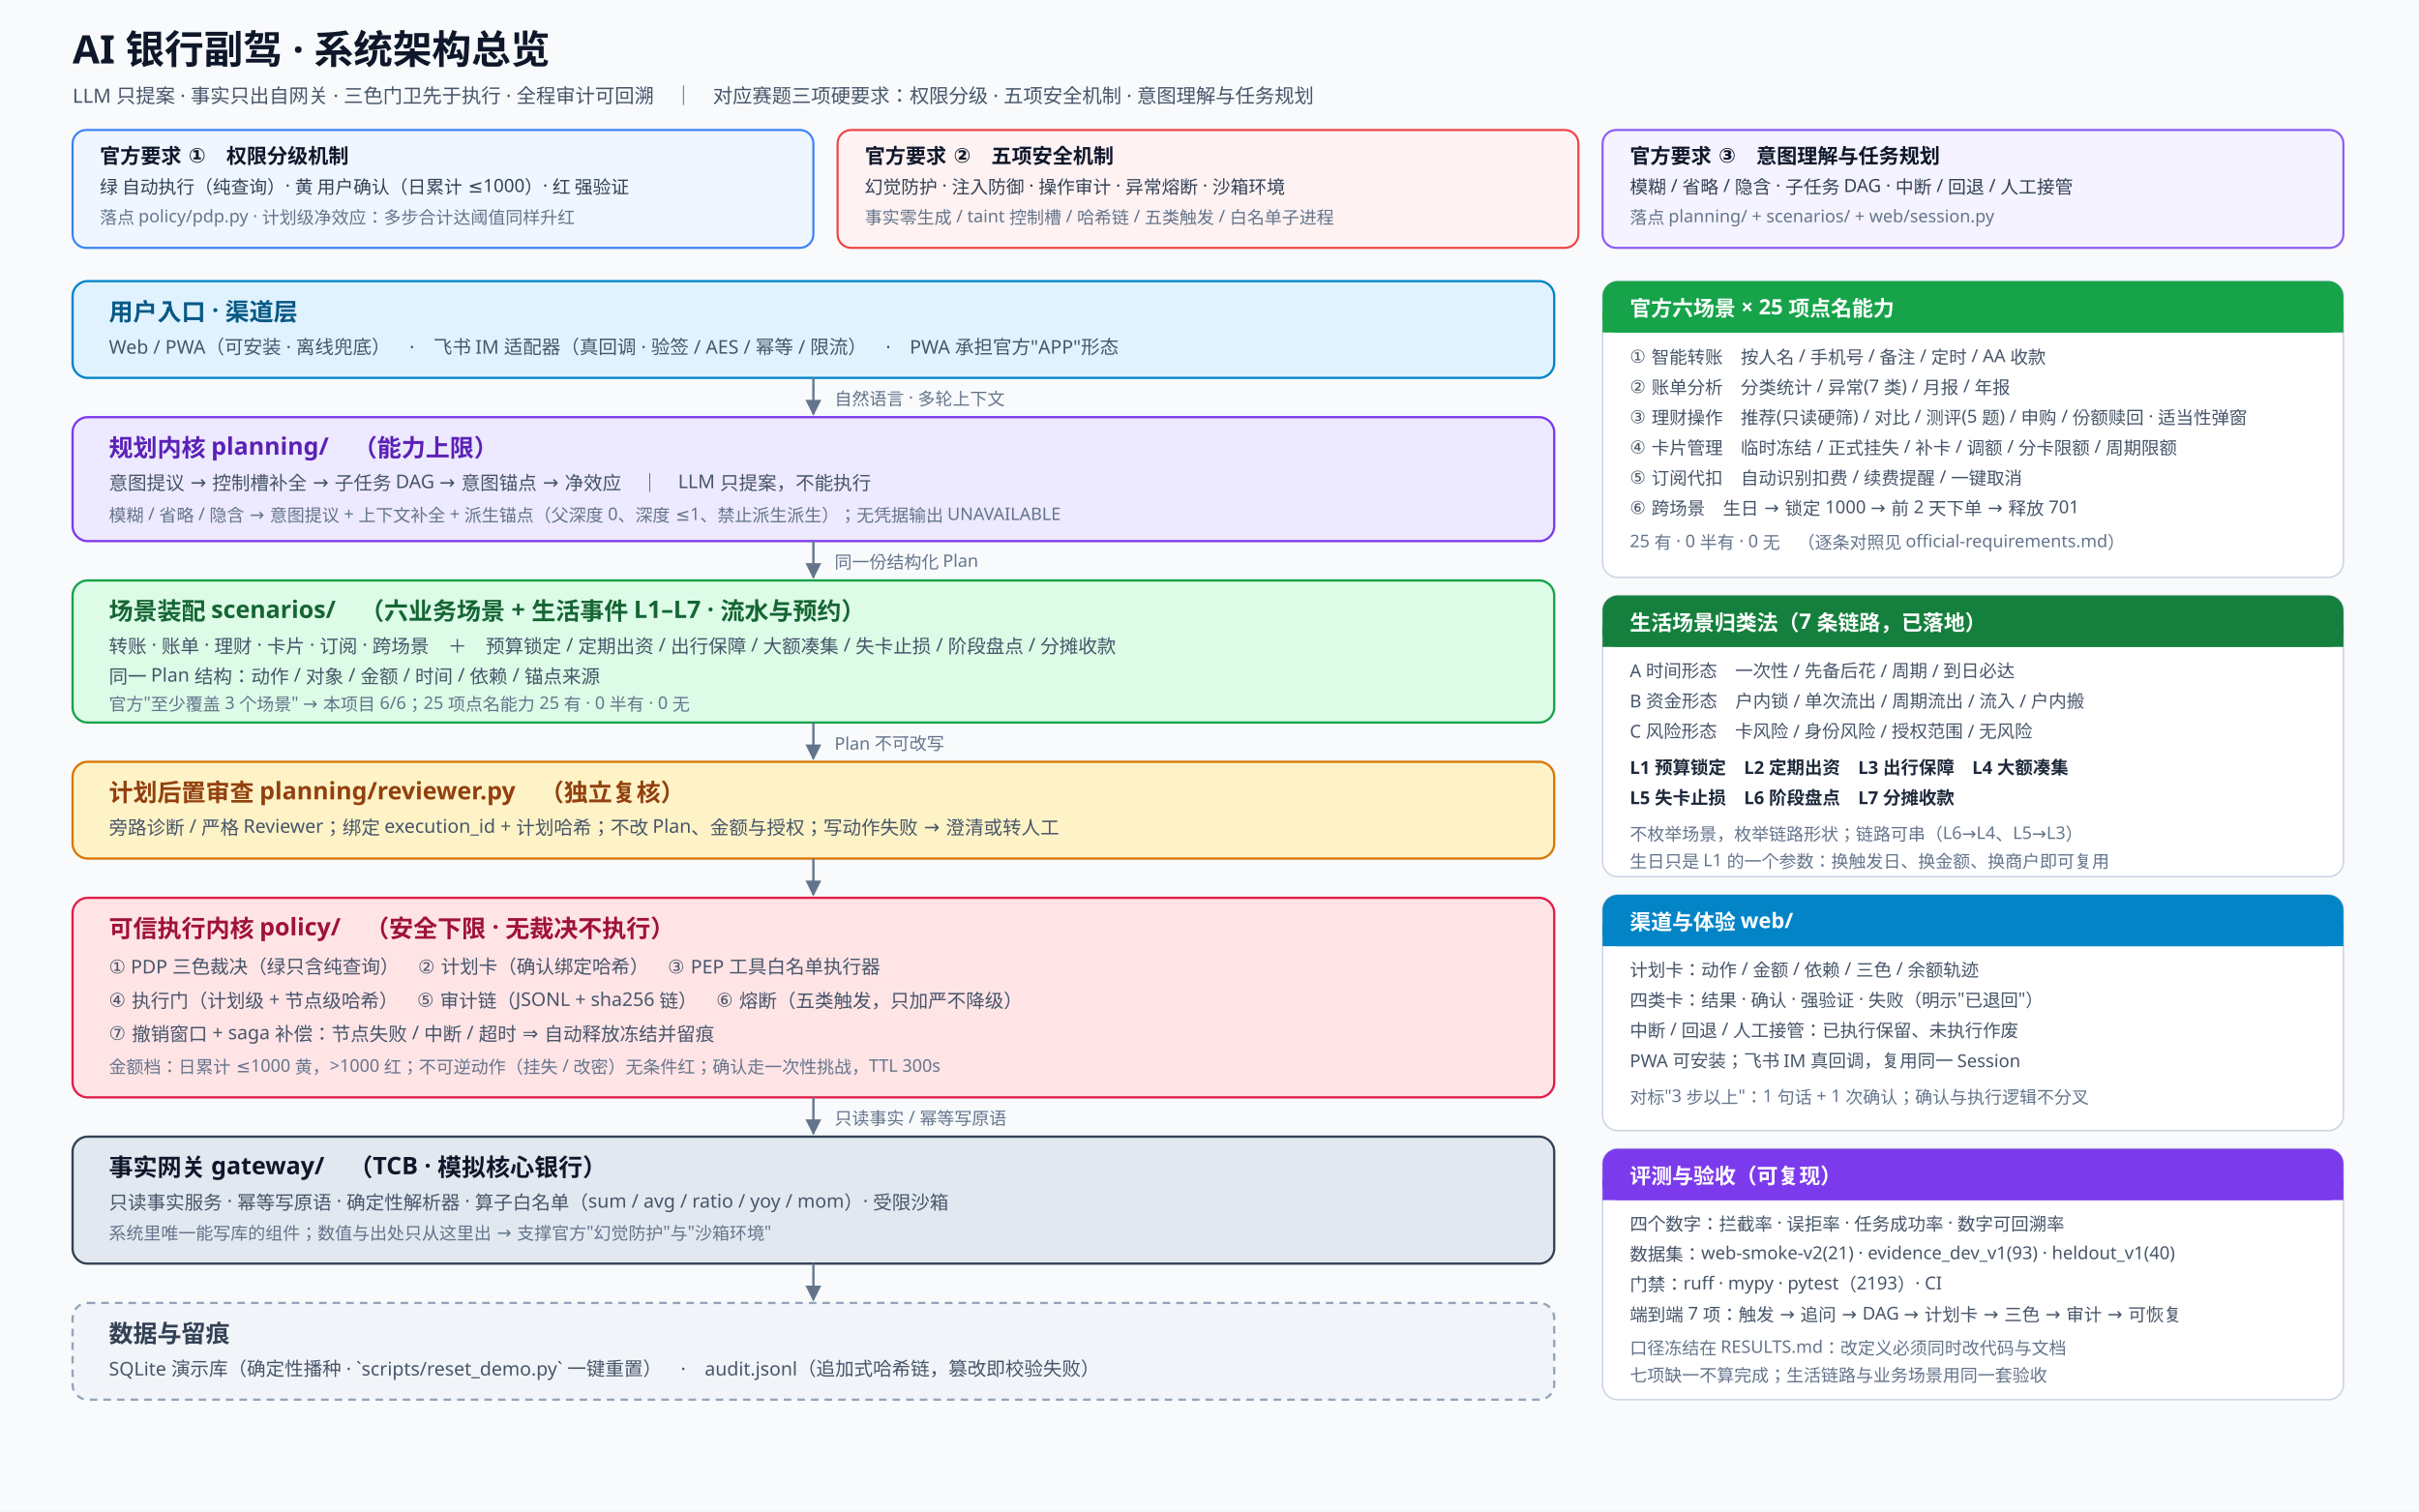
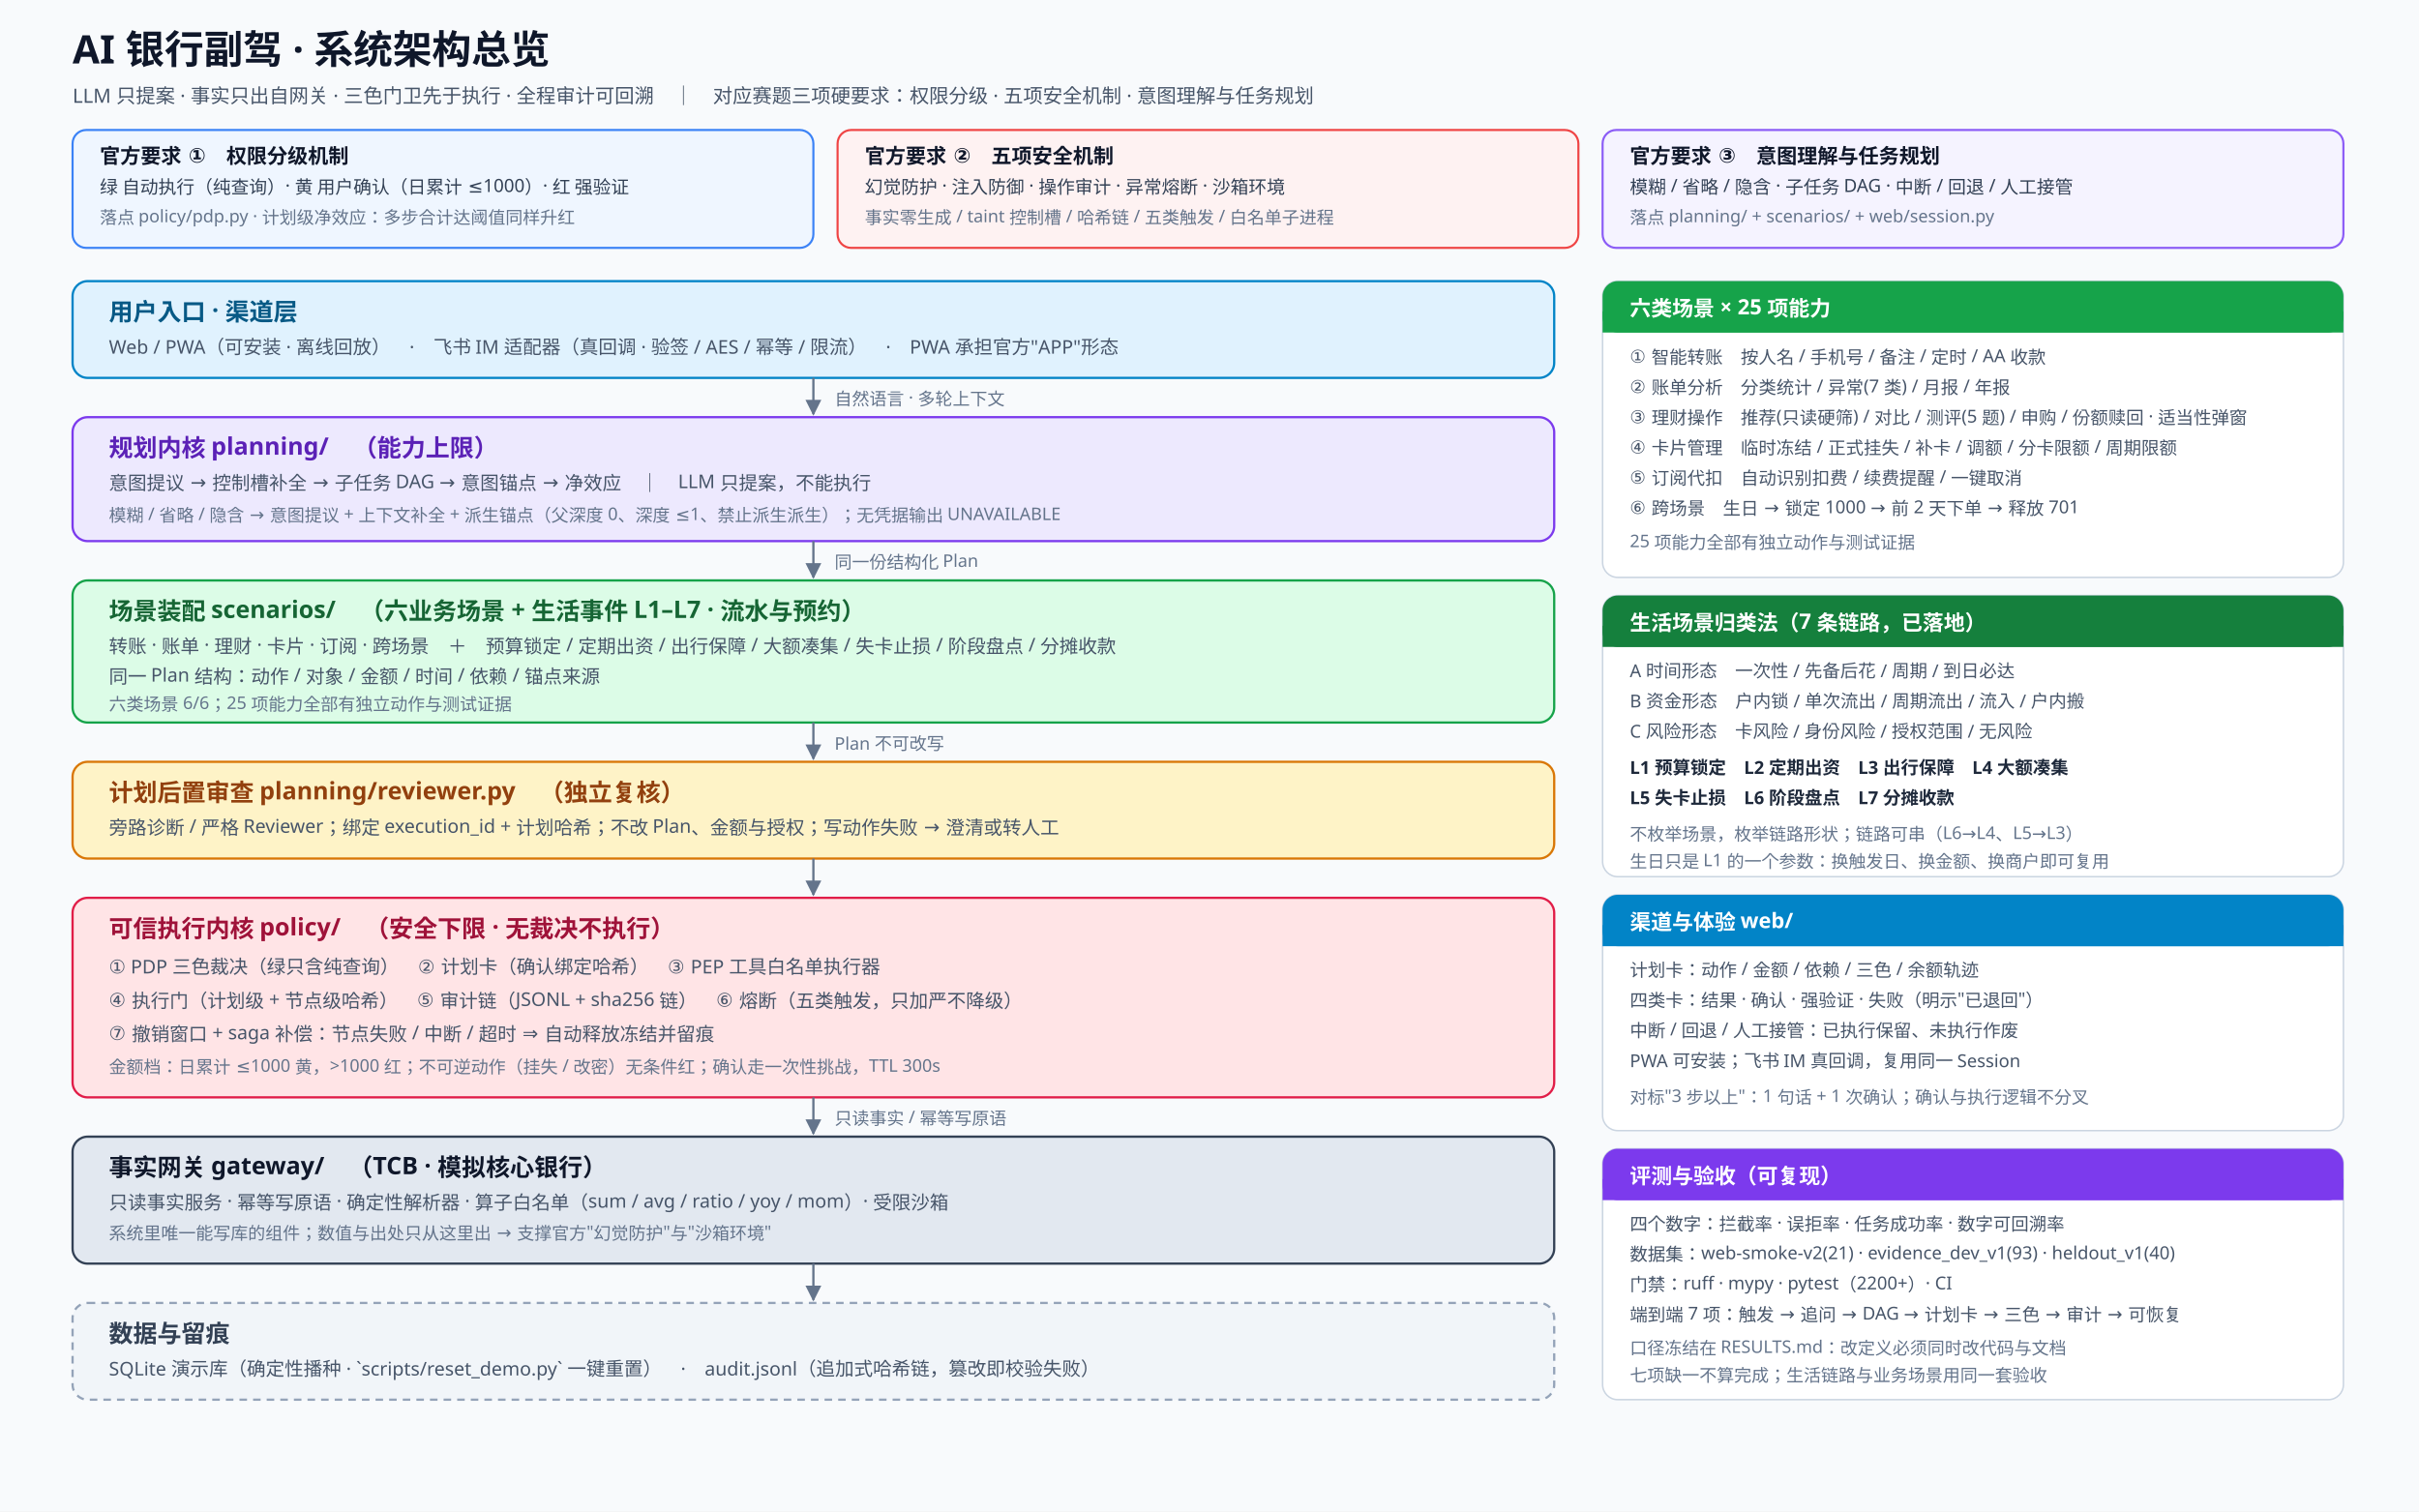
<svg xmlns="http://www.w3.org/2000/svg" width="1600" height="1000" viewBox="0 0 1600 1000" font-family="'Microsoft YaHei','PingFang SC','Noto Sans SC',sans-serif">
  <defs>
    <marker id="arrow" viewBox="0 0 10 10" refX="9" refY="5" markerWidth="7" markerHeight="7" orient="auto-start-reverse">
      <path d="M 0 0 L 10 5 L 0 10 z" fill="#64748b" />
    </marker>
    <style>
      .layer-title { font-size: 16px; font-weight: 700; }
      .layer-sub { font-size: 12.5px; fill: #475569; }
      .note { font-size: 11.5px; fill: #64748b; }
      .side-title { font-size: 14px; font-weight: 700; fill: #ffffff; }
      .side-body { font-size: 11.8px; fill: #475569; }
      .side-strong { font-size: 11.8px; fill: #1e293b; font-weight: 700; }
      .ribbon-title { font-size: 13.5px; font-weight: 700; fill: #0f172a; }
      .ribbon-body { font-size: 12px; fill: #334155; }
      .arrow-label { font-size: 11.5px; fill: #64748b; }
    </style>
  </defs>
  <rect x="0" y="0" width="1600" height="1000" fill="#f8fafc" />
  <text x="48" y="42" font-size="26" font-weight="700" fill="#0f172a">AI 银行副驾 · 系统架构总览</text>
  <text x="48" y="68" font-size="13" fill="#475569">LLM 只提案 · 事实只出自网关 · 三色门卫先于执行 · 全程审计可回溯　｜　对应赛题三项硬要求：权限分级 · 五项安全机制 · 意图理解与任务规划</text>
  <rect x="48" y="86" width="490" height="78" rx="9" fill="#eff6ff" stroke="#3b82f6" stroke-width="1.4" />
  <text x="66" y="108" class="ribbon-title">官方要求 ①　权限分级机制</text>
  <text x="66" y="128" class="ribbon-body">绿 自动执行（纯查询）· 黄 用户确认（日累计 ≤1000）· 红 强验证</text>
  <text x="66" y="148" class="note">落点 policy/pdp.py · 计划级净效应：多步合计达阈值同样升红</text>
  <rect x="554" y="86" width="490" height="78" rx="9" fill="#fef2f2" stroke="#ef4444" stroke-width="1.4" />
  <text x="572" y="108" class="ribbon-title">官方要求 ②　五项安全机制</text>
  <text x="572" y="128" class="ribbon-body">幻觉防护 · 注入防御 · 操作审计 · 异常熔断 · 沙箱环境</text>
  <text x="572" y="148" class="note">事实零生成 / taint 控制槽 / 哈希链 / 五类触发 / 白名单子进程</text>
  <rect x="1060" y="86" width="490" height="78" rx="9" fill="#f5f3ff" stroke="#8b5cf6" stroke-width="1.4" />
  <text x="1078" y="108" class="ribbon-title">官方要求 ③　意图理解与任务规划</text>
  <text x="1078" y="128" class="ribbon-body">模糊 / 省略 / 隐含 · 子任务 DAG · 中断 / 回退 / 人工接管</text>
  <text x="1078" y="148" class="note">落点 planning/ + scenarios/ + web/session.py</text>
  <rect x="48" y="186" width="980" height="64" rx="10" fill="#e0f2fe" stroke="#0284c7" stroke-width="1.5" />
  <text x="72" y="212" class="layer-title" fill="#075985">用户入口 · 渠道层</text>
-   <text x="72" y="234" class="layer-sub">Web / PWA（可安装 · 离线兜底）　·　飞书 IM 适配器（真回调 · 验签 / AES / 幂等 / 限流）　·　PWA 承担官方"APP"形态</text>
+   <text x="72" y="234" class="layer-sub">Web / PWA（可安装 · 离线回放）　·　飞书 IM 适配器（真回调 · 验签 / AES / 幂等 / 限流）　·　PWA 承担官方"APP"形态</text>
  <line x1="538" y1="250" x2="538" y2="274" stroke="#64748b" stroke-width="1.5" marker-end="url(#arrow)" />
  <text x="552" y="268" class="arrow-label">自然语言 · 多轮上下文</text>
  <rect x="48" y="276" width="980" height="82" rx="10" fill="#ede9fe" stroke="#7c3aed" stroke-width="1.5" />
  <text x="72" y="302" class="layer-title" fill="#5b21b6">规划内核 planning/　（能力上限）</text>
  <text x="72" y="324" class="layer-sub">意图提议 → 控制槽补全 → 子任务 DAG → 意图锚点 → 净效应　｜　LLM 只提案，不能执行</text>
  <text x="72" y="345" class="note">模糊 / 省略 / 隐含 → 意图提议 + 上下文补全 + 派生锚点（父深度 0、深度 ≤1、禁止派生派生）；无凭据输出 UNAVAILABLE</text>
  <line x1="538" y1="358" x2="538" y2="382" stroke="#64748b" stroke-width="1.5" marker-end="url(#arrow)" />
  <text x="552" y="376" class="arrow-label">同一份结构化 Plan</text>
  <rect x="48" y="384" width="980" height="94" rx="10" fill="#dcfce7" stroke="#16a34a" stroke-width="1.5" />
  <text x="72" y="410" class="layer-title" fill="#166534">场景装配 scenarios/　（六业务场景 + 生活事件 L1–L7 · 流水与预约）</text>
  <text x="72" y="432" class="layer-sub">转账 · 账单 · 理财 · 卡片 · 订阅 · 跨场景　＋　预算锁定 / 定期出资 / 出行保障 / 大额凑集 / 失卡止损 / 阶段盘点 / 分摊收款</text>
  <text x="72" y="452" class="layer-sub">同一 Plan 结构：动作 / 对象 / 金额 / 时间 / 依赖 / 锚点来源</text>
-   <text x="72" y="470" class="note">官方"至少覆盖 3 个场景" → 本项目 6/6；25 项点名能力 25 有 · 0 半有 · 0 无</text>
+   <text x="72" y="470" class="note">六类场景 6/6；25 项能力全部有独立动作与测试证据</text>
  <line x1="538" y1="478" x2="538" y2="502" stroke="#64748b" stroke-width="1.5" marker-end="url(#arrow)" />
  <text x="552" y="496" class="arrow-label">Plan 不可改写</text>
  <rect x="48" y="504" width="980" height="64" rx="10" fill="#fef3c7" stroke="#d97706" stroke-width="1.5" />
  <text x="72" y="530" class="layer-title" fill="#92400e">计划后置审查 planning/reviewer.py　（独立复核）</text>
  <text x="72" y="552" class="layer-sub">旁路诊断 / 严格 Reviewer；绑定 execution_id + 计划哈希；不改 Plan、金额与授权；写动作失败 → 澄清或转人工</text>
  <line x1="538" y1="568" x2="538" y2="592" stroke="#64748b" stroke-width="1.5" marker-end="url(#arrow)" />
  <rect x="48" y="594" width="980" height="132" rx="10" fill="#ffe4e6" stroke="#e11d48" stroke-width="1.5" />
  <text x="72" y="620" class="layer-title" fill="#9f1239">可信执行内核 policy/　（安全下限 · 无裁决不执行）</text>
  <text x="72" y="644" class="layer-sub">① PDP 三色裁决（绿只含纯查询）　② 计划卡（确认绑定哈希）　③ PEP 工具白名单执行器</text>
  <text x="72" y="666" class="layer-sub">④ 执行门（计划级 + 节点级哈希）　⑤ 审计链（JSONL + sha256 链）　⑥ 熔断（五类触发，只加严不降级）</text>
  <text x="72" y="688" class="layer-sub">⑦ 撤销窗口 + saga 补偿：节点失败 / 中断 / 超时 ⇒ 自动释放冻结并留痕</text>
  <text x="72" y="710" class="note">金额档：日累计 ≤1000 黄，&gt;1000 红；不可逆动作（挂失 / 改密）无条件红；确认走一次性挑战，TTL 300s</text>
  <line x1="538" y1="726" x2="538" y2="750" stroke="#64748b" stroke-width="1.5" marker-end="url(#arrow)" />
  <text x="552" y="744" class="arrow-label">只读事实 / 幂等写原语</text>
  <rect x="48" y="752" width="980" height="84" rx="10" fill="#e2e8f0" stroke="#334155" stroke-width="1.5" />
  <text x="72" y="778" class="layer-title" fill="#0f172a">事实网关 gateway/　（TCB · 模拟核心银行）</text>
  <text x="72" y="800" class="layer-sub">只读事实服务 · 幂等写原语 · 确定性解析器 · 算子白名单（sum / avg / ratio / yoy / mom）· 受限沙箱</text>
  <text x="72" y="820" class="note">系统里唯一能写库的组件；数值与出处只从这里出 → 支撑官方"幻觉防护"与"沙箱环境"</text>
  <line x1="538" y1="836" x2="538" y2="860" stroke="#64748b" stroke-width="1.5" marker-end="url(#arrow)" />
  <rect x="48" y="862" width="980" height="64" rx="10" fill="#f1f5f9" stroke="#94a3b8" stroke-width="1.5" stroke-dasharray="5 4" />
  <text x="72" y="888" class="layer-title" fill="#334155">数据与留痕</text>
  <text x="72" y="910" class="layer-sub">SQLite 演示库（确定性播种 · `scripts/reset_demo.py` 一键重置）　·　audit.jsonl（追加式哈希链，篡改即校验失败）</text>
  <rect x="1060" y="186" width="490" height="196" rx="10" fill="#ffffff" stroke="#cbd5e1" />
  <rect x="1060" y="186" width="490" height="34" rx="10" fill="#16a34a" />
  <rect x="1060" y="206" width="490" height="14" fill="#16a34a" />
-   <text x="1078" y="209" class="side-title">官方六场景 × 25 项点名能力</text>
+   <text x="1078" y="209" class="side-title">六类场景 × 25 项能力</text>
  <text x="1078" y="240" class="side-body">① 智能转账　按人名 / 手机号 / 备注 / 定时 / AA 收款</text>
  <text x="1078" y="260" class="side-body">② 账单分析　分类统计 / 异常(7 类) / 月报 / 年报</text>
  <text x="1078" y="280" class="side-body">③ 理财操作　推荐(只读硬筛) / 对比 / 测评(5 题) / 申购 / 份额赎回 · 适当性弹窗</text>
  <text x="1078" y="300" class="side-body">④ 卡片管理　临时冻结 / 正式挂失 / 补卡 / 调额 / 分卡限额 / 周期限额</text>
  <text x="1078" y="320" class="side-body">⑤ 订阅代扣　自动识别扣费 / 续费提醒 / 一键取消</text>
  <text x="1078" y="340" class="side-body">⑥ 跨场景　生日 → 锁定 1000 → 前 2 天下单 → 释放 701</text>
-   <text x="1078" y="362" class="note">25 有 · 0 半有 · 0 无　（逐条对照见 official-requirements.md）</text>
+   <text x="1078" y="362" class="note">25 项能力全部有独立动作与测试证据</text>
  <rect x="1060" y="394" width="490" height="186" rx="10" fill="#ffffff" stroke="#cbd5e1" />
  <rect x="1060" y="394" width="490" height="34" rx="10" fill="#15803d" />
  <rect x="1060" y="414" width="490" height="14" fill="#15803d" />
  <text x="1078" y="417" class="side-title">生活场景归类法（7 条链路，已落地）</text>
  <text x="1078" y="448" class="side-body">A 时间形态　一次性 / 先备后花 / 周期 / 到日必达</text>
  <text x="1078" y="468" class="side-body">B 资金形态　户内锁 / 单次流出 / 周期流出 / 流入 / 户内搬</text>
  <text x="1078" y="488" class="side-body">C 风险形态　卡风险 / 身份风险 / 授权范围 / 无风险</text>
  <text x="1078" y="512" class="side-strong">L1 预算锁定　L2 定期出资　L3 出行保障　L4 大额凑集</text>
  <text x="1078" y="532" class="side-strong">L5 失卡止损　L6 阶段盘点　L7 分摊收款</text>
  <text x="1078" y="556" class="note">不枚举场景，枚举链路形状；链路可串（L6→L4、L5→L3）</text>
  <text x="1078" y="574" class="note">生日只是 L1 的一个参数：换触发日、换金额、换商户即可复用</text>
  <rect x="1060" y="592" width="490" height="156" rx="10" fill="#ffffff" stroke="#cbd5e1" />
  <rect x="1060" y="592" width="490" height="34" rx="10" fill="#0284c7" />
  <rect x="1060" y="612" width="490" height="14" fill="#0284c7" />
  <text x="1078" y="615" class="side-title">渠道与体验 web/</text>
  <text x="1078" y="646" class="side-body">计划卡：动作 / 金额 / 依赖 / 三色 / 余额轨迹</text>
  <text x="1078" y="666" class="side-body">四类卡：结果 · 确认 · 强验证 · 失败（明示"已退回"）</text>
  <text x="1078" y="686" class="side-body">中断 / 回退 / 人工接管：已执行保留、未执行作废</text>
  <text x="1078" y="706" class="side-body">PWA 可安装；飞书 IM 真回调，复用同一 Session</text>
  <text x="1078" y="730" class="note">对标"3 步以上"：1 句话 + 1 次确认；确认与执行逻辑不分叉</text>
  <rect x="1060" y="760" width="490" height="166" rx="10" fill="#ffffff" stroke="#cbd5e1" />
  <rect x="1060" y="760" width="490" height="34" rx="10" fill="#7c3aed" />
  <rect x="1060" y="780" width="490" height="14" fill="#7c3aed" />
  <text x="1078" y="783" class="side-title">评测与验收（可复现）</text>
  <text x="1078" y="814" class="side-body">四个数字：拦截率 · 误拒率 · 任务成功率 · 数字可回溯率</text>
  <text x="1078" y="834" class="side-body">数据集：web-smoke-v2(21) · evidence_dev_v1(93) · heldout_v1(40)</text>
-   <text x="1078" y="854" class="side-body">门禁：ruff · mypy · pytest（2193）· CI</text>
+   <text x="1078" y="854" class="side-body">门禁：ruff · mypy · pytest（2200+）· CI</text>
  <text x="1078" y="874" class="side-body">端到端 7 项：触发 → 追问 → DAG → 计划卡 → 三色 → 审计 → 可恢复</text>
  <text x="1078" y="896" class="note">口径冻结在 RESULTS.md：改定义必须同时改代码与文档</text>
  <text x="1078" y="914" class="note">七项缺一不算完成；生活链路与业务场景用同一套验收</text>
</svg>
